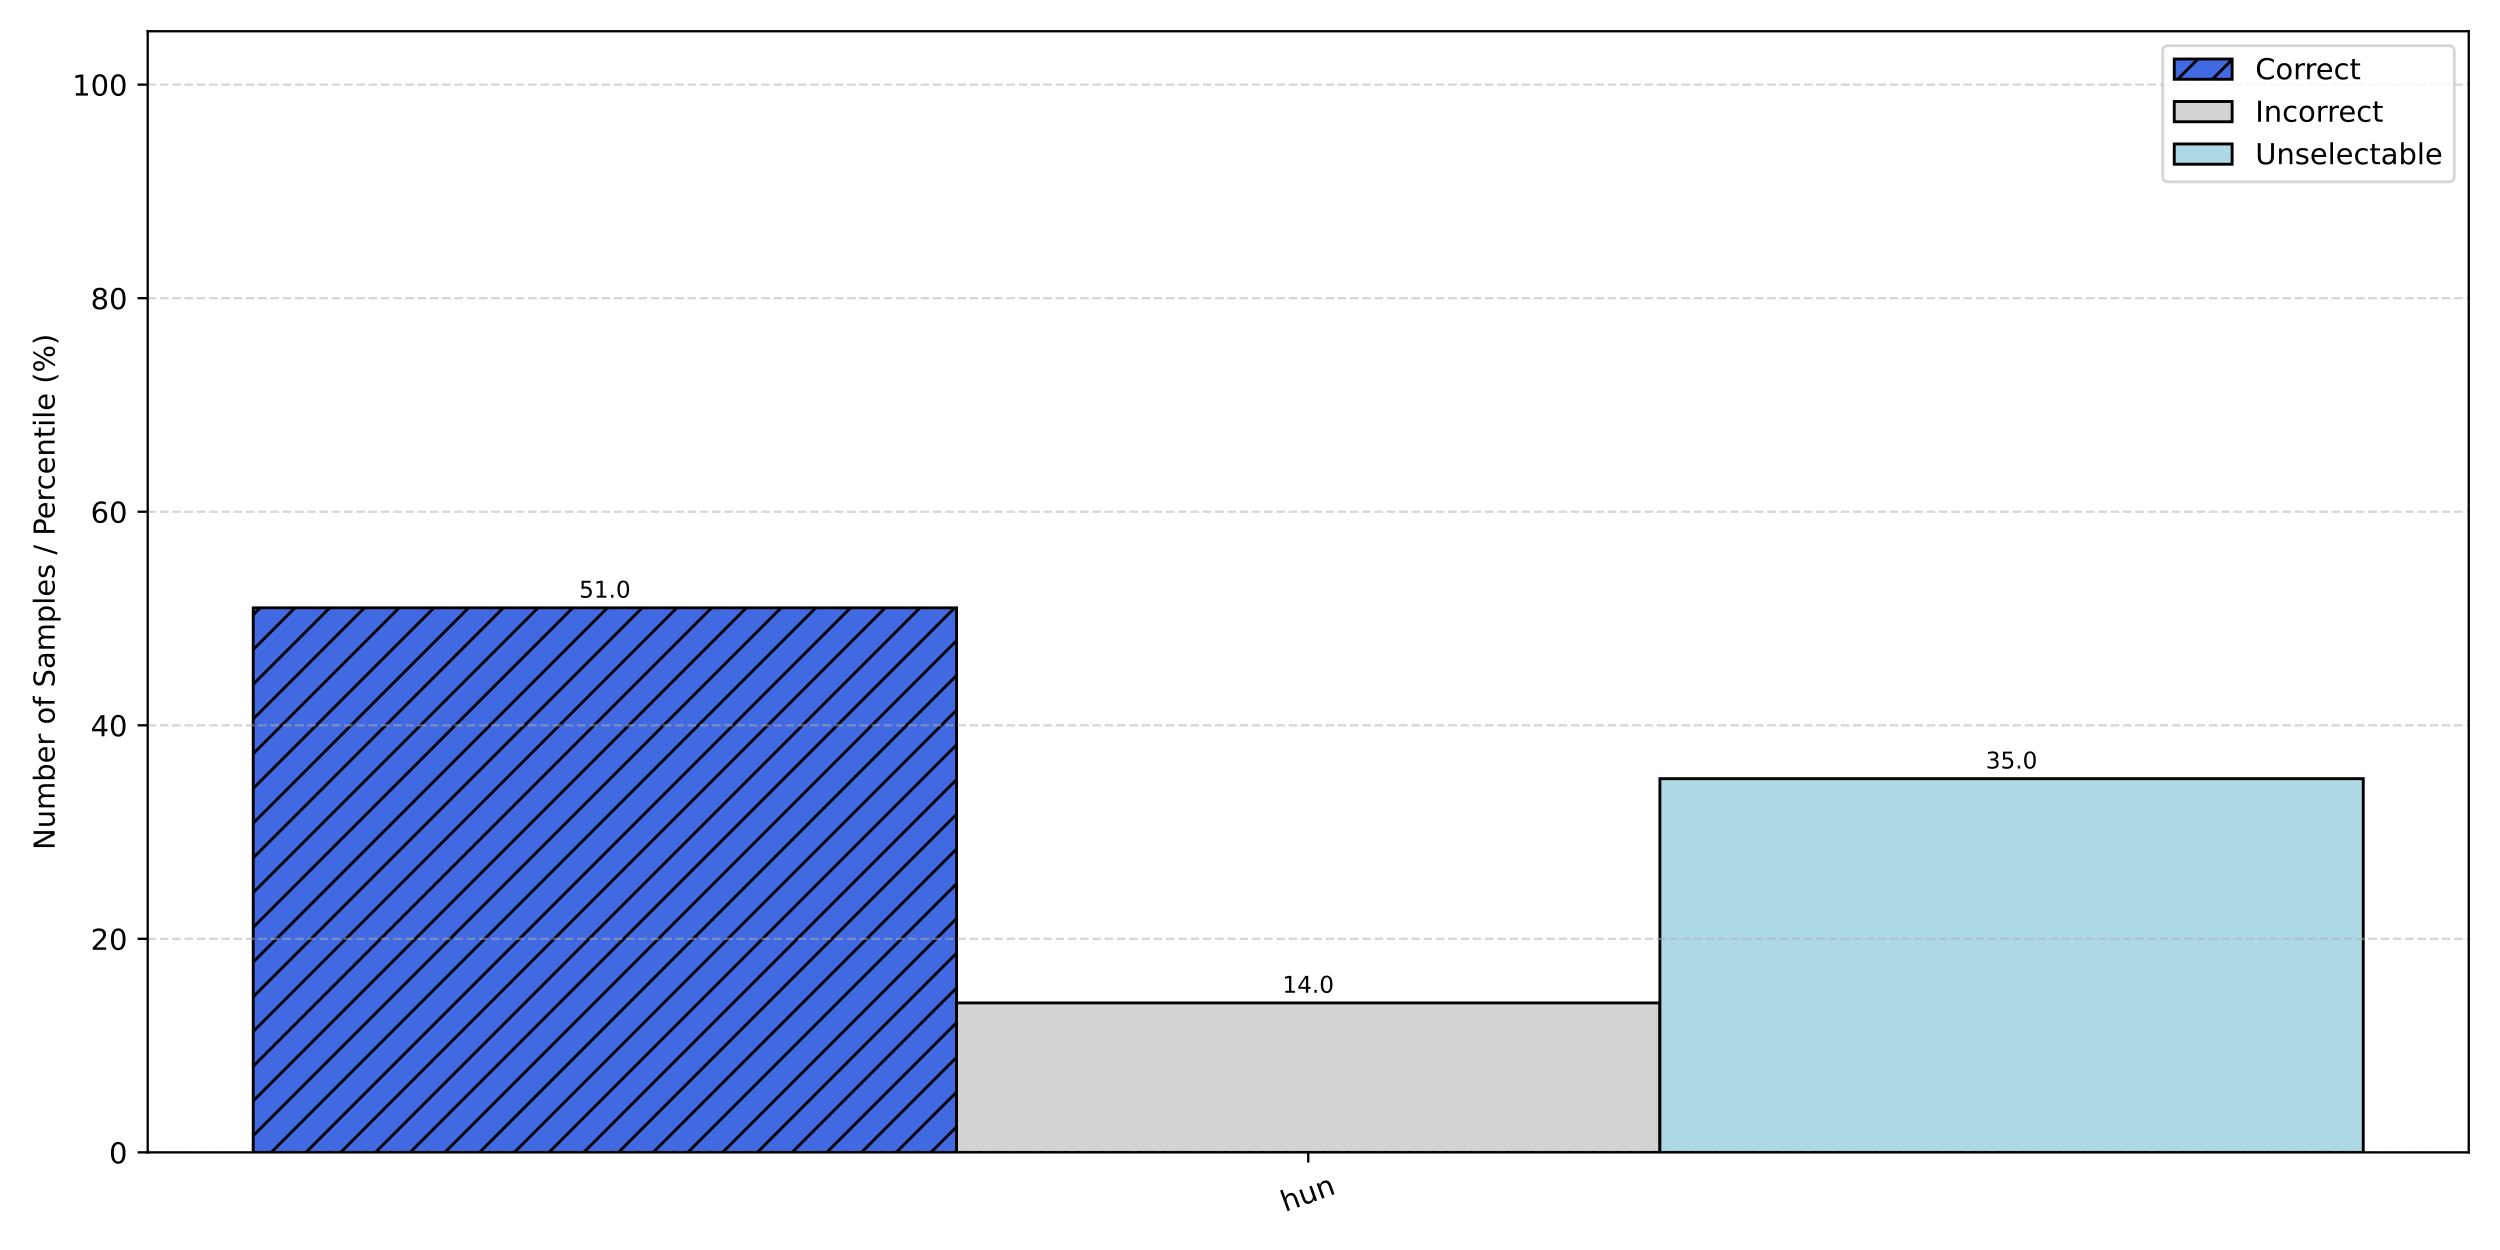
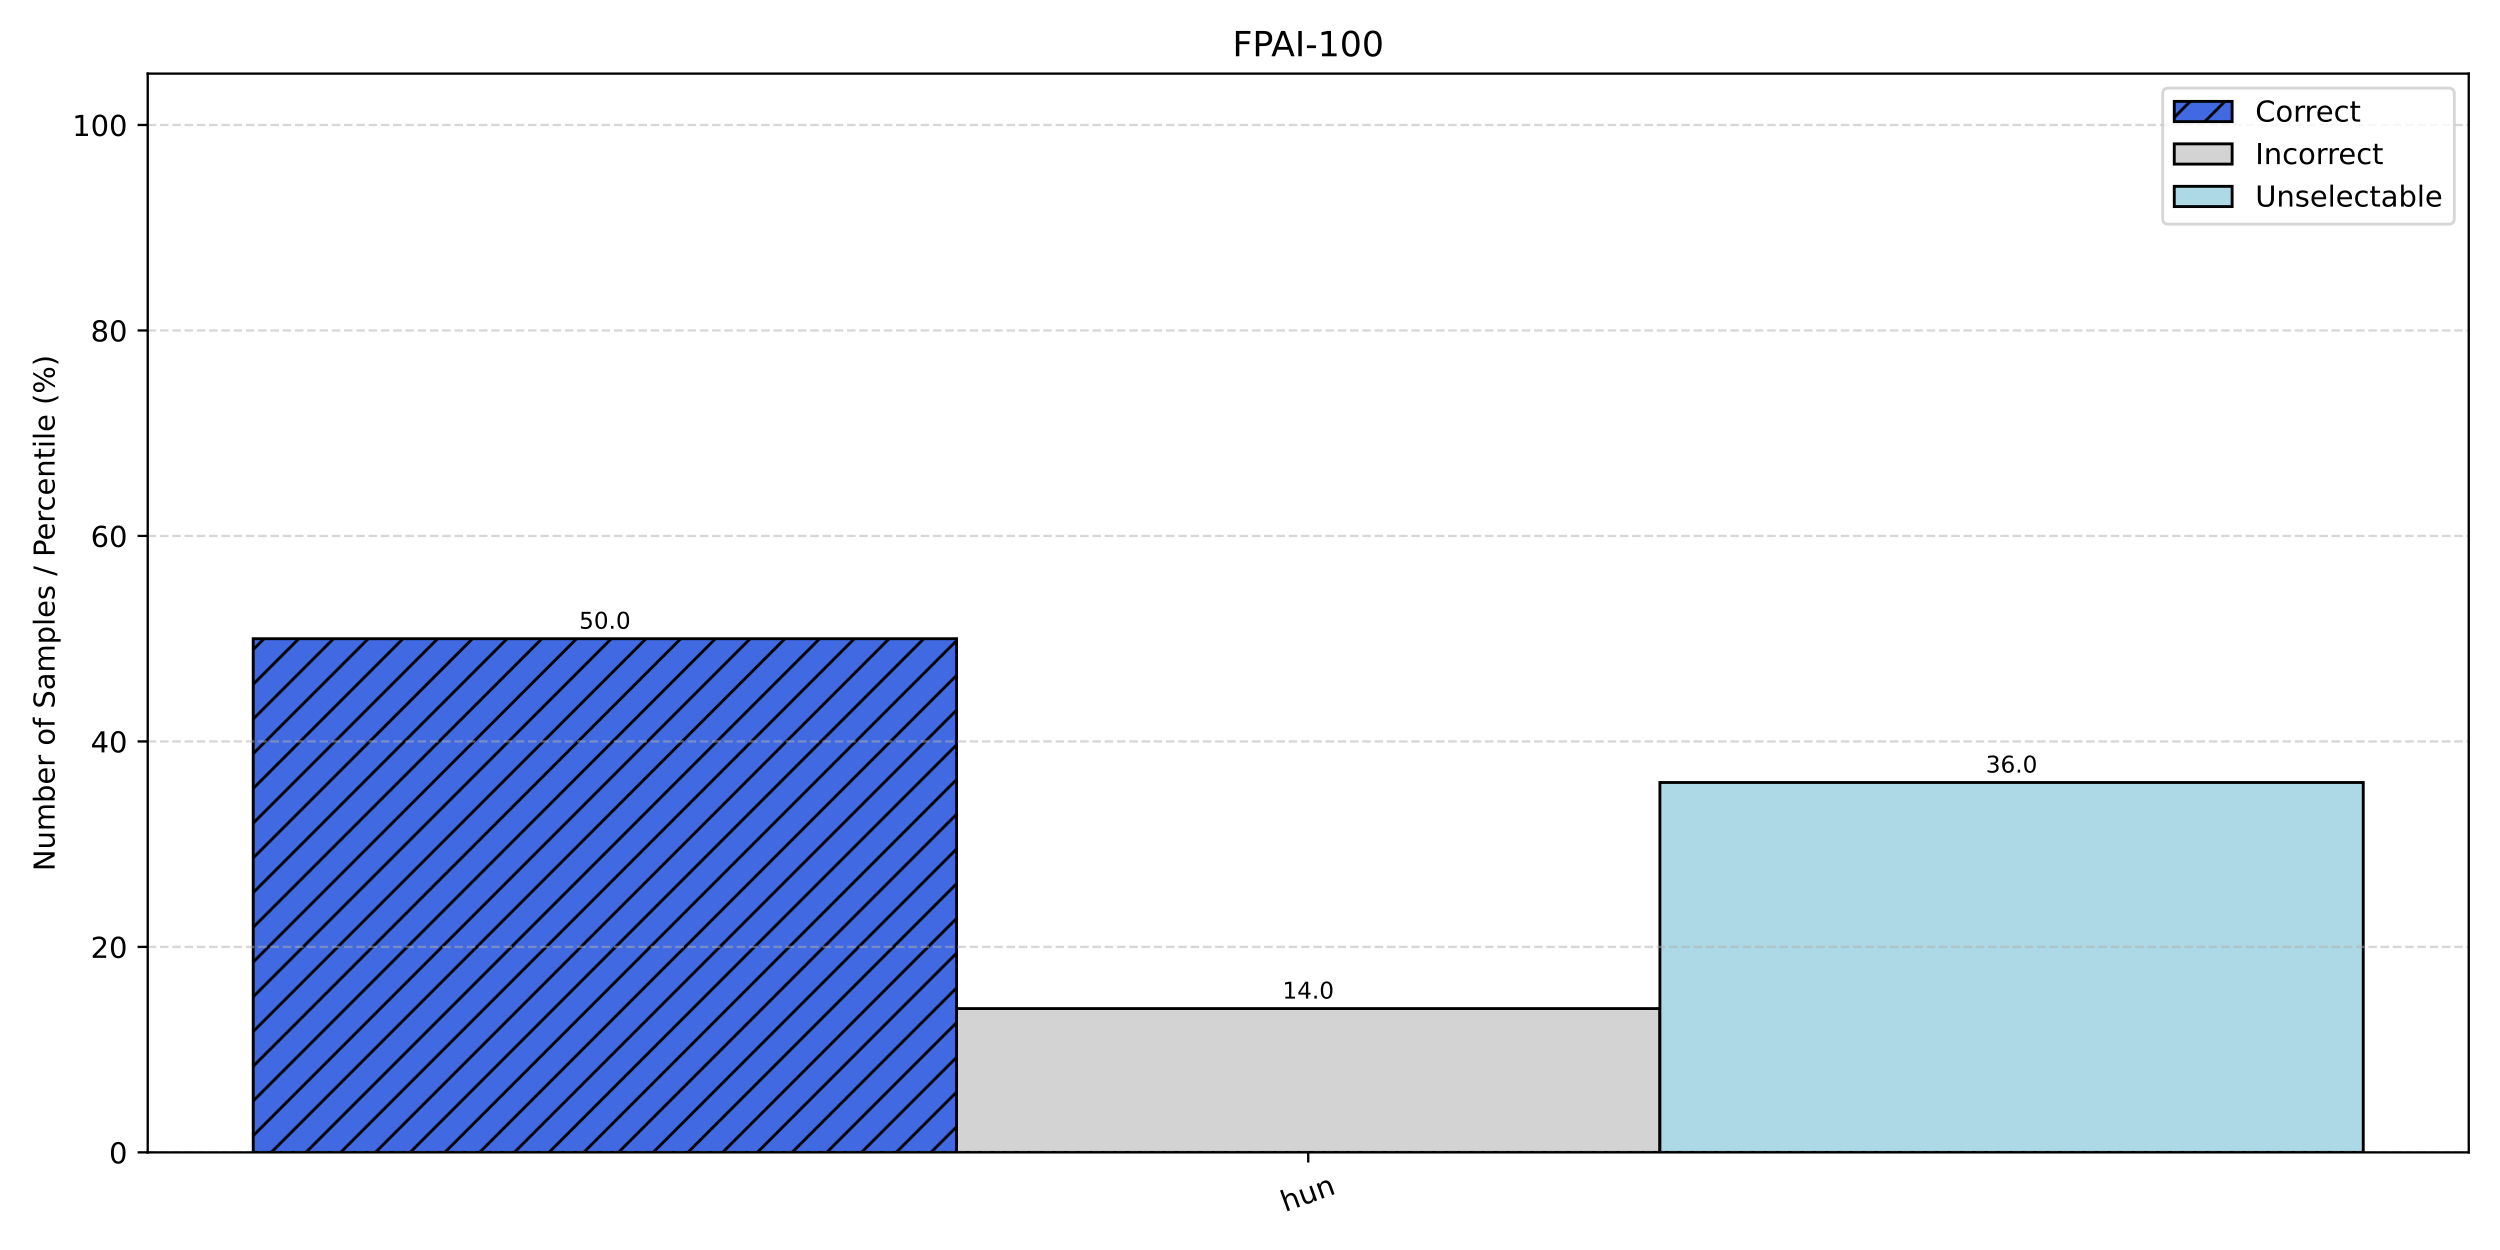
<svg xmlns="http://www.w3.org/2000/svg" xmlns:xlink="http://www.w3.org/1999/xlink" width="864pt" height="432pt" viewBox="0 0 864 432" version="1.1">
  <defs>
    <style type="text/css">*{stroke-linejoin: round; stroke-linecap: butt}</style>
  </defs>
  <g id="figure_1">
    <g id="patch_1">
      <path d="M 0 432  L 864 432  L 864 0  L 0 0  z " style="fill: #ffffff" />
    </g>
    <g id="axes_1">
      <g id="patch_2">
-         <path d="M 51.05 398.264  L 853.2 398.264  L 853.2 10.8  L 51.05 10.8  z " style="fill: #ffffff" />
+         <path d="M 51.05 398.264  L 853.2 398.264  L 853.2 25.44  L 51.05 25.44  z " style="fill: #ffffff" />
      </g>
      <g id="patch_3">
-         <path d="M 87.511 398.264  L 330.587 398.264  L 330.587 210.067  L 87.511 210.067  z " clip-path="url(#p3c2af4df18)" style="fill: url(#h876fe2bb35); stroke: #000000; stroke-linejoin: miter" />
+         <path d="M 87.511 398.264  L 330.587 398.264  L 330.587 220.729  L 87.511 220.729  z " clip-path="url(#p9175194aaf)" style="fill: url(#hd7961019f1); stroke: #000000; stroke-linejoin: miter" />
      </g>
      <g id="patch_4">
-         <path d="M 330.587 398.264  L 573.663 398.264  L 573.663 346.602  L 330.587 346.602  z " clip-path="url(#p3c2af4df18)" style="fill: #d3d3d3; stroke: #000000; stroke-linejoin: miter" />
+         <path d="M 330.587 398.264  L 573.663 398.264  L 573.663 348.554  L 330.587 348.554  z " clip-path="url(#p9175194aaf)" style="fill: #d3d3d3; stroke: #000000; stroke-linejoin: miter" />
      </g>
      <g id="patch_5">
-         <path d="M 573.663 398.264  L 816.739 398.264  L 816.739 269.109  L 573.663 269.109  z " clip-path="url(#p3c2af4df18)" style="fill: #add8e6; stroke: #000000; stroke-linejoin: miter" />
+         <path d="M 573.663 398.264  L 816.739 398.264  L 816.739 270.438  L 573.663 270.438  z " clip-path="url(#p9175194aaf)" style="fill: #add8e6; stroke: #000000; stroke-linejoin: miter" />
      </g>
      <g id="matplotlib.axis_1">
        <g id="xtick_1">
          <g id="line2d_1">
            <defs>
-               <path id="m4f3fcb285e" d="M 0 0  L 0 3.5  " style="stroke: #000000; stroke-width: 0.8" />
-             </defs>
-             <g>
-               <use xlink:href="#m4f3fcb285e" x="452.125" y="398.264" style="stroke: #000000; stroke-width: 0.8" />
+               <path id="mf956e6e02c" d="M 0 0  L 0 3.5  " style="stroke: #000000; stroke-width: 0.8" />
+             </defs>
+             <g>
+               <use xlink:href="#mf956e6e02c" x="452.125" y="398.264" style="stroke: #000000; stroke-width: 0.8" />
            </g>
          </g>
          <g id="text_1">
            <g transform="translate(444.1358 418.9066) rotate(-20) scale(0.1 -0.1)">
              <defs>
                <path id="DejaVuSans-68" d="M 3513 2113  L 3513 0  L 2938 0  L 2938 2094  Q 2938 2591 2744 2837  Q 2550 3084 2163 3084  Q 1697 3084 1428 2787  Q 1159 2491 1159 1978  L 1159 0  L 581 0  L 581 4863  L 1159 4863  L 1159 2956  Q 1366 3272 1645 3428  Q 1925 3584 2291 3584  Q 2894 3584 3203 3211  Q 3513 2838 3513 2113  z " transform="scale(0.015625)" />
                <path id="DejaVuSans-75" d="M 544 1381  L 544 3500  L 1119 3500  L 1119 1403  Q 1119 906 1312 657  Q 1506 409 1894 409  Q 2359 409 2629 706  Q 2900 1003 2900 1516  L 2900 3500  L 3475 3500  L 3475 0  L 2900 0  L 2900 538  Q 2691 219 2414 64  Q 2138 -91 1772 -91  Q 1169 -91 856 284  Q 544 659 544 1381  z M 1991 3584  L 1991 3584  z " transform="scale(0.015625)" />
                <path id="DejaVuSans-6e" d="M 3513 2113  L 3513 0  L 2938 0  L 2938 2094  Q 2938 2591 2744 2837  Q 2550 3084 2163 3084  Q 1697 3084 1428 2787  Q 1159 2491 1159 1978  L 1159 0  L 581 0  L 581 3500  L 1159 3500  L 1159 2956  Q 1366 3272 1645 3428  Q 1925 3584 2291 3584  Q 2894 3584 3203 3211  Q 3513 2838 3513 2113  z " transform="scale(0.015625)" />
              </defs>
              <use xlink:href="#DejaVuSans-68" />
              <use xlink:href="#DejaVuSans-75" transform="translate(63.37891 0)" />
              <use xlink:href="#DejaVuSans-6e" transform="translate(126.7578 0)" />
            </g>
          </g>
        </g>
      </g>
      <g id="matplotlib.axis_2">
        <g id="ytick_1">
          <g id="line2d_2">
-             <path d="M 51.05 398.264  L 853.2 398.264  " clip-path="url(#p3c2af4df18)" style="fill: none; stroke-dasharray: 2.96,1.28; stroke-dashoffset: 0; stroke: #b0b0b0; stroke-opacity: 0.5; stroke-width: 0.8" />
+             <path d="M 51.05 398.264  L 853.2 398.264  " clip-path="url(#p9175194aaf)" style="fill: none; stroke-dasharray: 2.96,1.28; stroke-dashoffset: 0; stroke: #b0b0b0; stroke-opacity: 0.5; stroke-width: 0.8" />
          </g>
          <g id="line2d_3">
            <defs>
-               <path id="mf6b810a165" d="M 0 0  L -3.5 0  " style="stroke: #000000; stroke-width: 0.8" />
-             </defs>
-             <g>
-               <use xlink:href="#mf6b810a165" x="51.05" y="398.264" style="stroke: #000000; stroke-width: 0.8" />
+               <path id="mb3b3ac20cd" d="M 0 0  L -3.5 0  " style="stroke: #000000; stroke-width: 0.8" />
+             </defs>
+             <g>
+               <use xlink:href="#mb3b3ac20cd" x="51.05" y="398.264" style="stroke: #000000; stroke-width: 0.8" />
            </g>
          </g>
          <g id="text_2">
            <g transform="translate(37.6875 402.0629) scale(0.1 -0.1)">
              <defs>
                <path id="DejaVuSans-30" d="M 2034 4250  Q 1547 4250 1301 3770  Q 1056 3291 1056 2328  Q 1056 1369 1301 889  Q 1547 409 2034 409  Q 2525 409 2770 889  Q 3016 1369 3016 2328  Q 3016 3291 2770 3770  Q 2525 4250 2034 4250  z M 2034 4750  Q 2819 4750 3233 4129  Q 3647 3509 3647 2328  Q 3647 1150 3233 529  Q 2819 -91 2034 -91  Q 1250 -91 836 529  Q 422 1150 422 2328  Q 422 3509 836 4129  Q 1250 4750 2034 4750  z " transform="scale(0.015625)" />
              </defs>
              <use xlink:href="#DejaVuSans-30" />
            </g>
          </g>
        </g>
        <g id="ytick_2">
          <g id="line2d_4">
-             <path d="M 51.05 324.461  L 853.2 324.461  " clip-path="url(#p3c2af4df18)" style="fill: none; stroke-dasharray: 2.96,1.28; stroke-dashoffset: 0; stroke: #b0b0b0; stroke-opacity: 0.5; stroke-width: 0.8" />
+             <path d="M 51.05 327.25  L 853.2 327.25  " clip-path="url(#p9175194aaf)" style="fill: none; stroke-dasharray: 2.96,1.28; stroke-dashoffset: 0; stroke: #b0b0b0; stroke-opacity: 0.5; stroke-width: 0.8" />
          </g>
          <g id="line2d_5">
            <g>
-               <use xlink:href="#mf6b810a165" x="51.05" y="324.461" style="stroke: #000000; stroke-width: 0.8" />
+               <use xlink:href="#mb3b3ac20cd" x="51.05" y="327.25" style="stroke: #000000; stroke-width: 0.8" />
            </g>
          </g>
          <g id="text_3">
-             <g transform="translate(31.325 328.2603) scale(0.1 -0.1)">
+             <g transform="translate(31.325 331.0489) scale(0.1 -0.1)">
              <defs>
                <path id="DejaVuSans-32" d="M 1228 531  L 3431 531  L 3431 0  L 469 0  L 469 531  Q 828 903 1448 1529  Q 2069 2156 2228 2338  Q 2531 2678 2651 2914  Q 2772 3150 2772 3378  Q 2772 3750 2511 3984  Q 2250 4219 1831 4219  Q 1534 4219 1204 4116  Q 875 4013 500 3803  L 500 4441  Q 881 4594 1212 4672  Q 1544 4750 1819 4750  Q 2544 4750 2975 4387  Q 3406 4025 3406 3419  Q 3406 3131 3298 2873  Q 3191 2616 2906 2266  Q 2828 2175 2409 1742  Q 1991 1309 1228 531  z " transform="scale(0.015625)" />
              </defs>
              <use xlink:href="#DejaVuSans-32" />
              <use xlink:href="#DejaVuSans-30" transform="translate(63.62305 0)" />
            </g>
          </g>
        </g>
        <g id="ytick_3">
          <g id="line2d_6">
-             <path d="M 51.05 250.658  L 853.2 250.658  " clip-path="url(#p3c2af4df18)" style="fill: none; stroke-dasharray: 2.96,1.28; stroke-dashoffset: 0; stroke: #b0b0b0; stroke-opacity: 0.5; stroke-width: 0.8" />
+             <path d="M 51.05 256.236  L 853.2 256.236  " clip-path="url(#p9175194aaf)" style="fill: none; stroke-dasharray: 2.96,1.28; stroke-dashoffset: 0; stroke: #b0b0b0; stroke-opacity: 0.5; stroke-width: 0.8" />
          </g>
          <g id="line2d_7">
            <g>
-               <use xlink:href="#mf6b810a165" x="51.05" y="250.658" style="stroke: #000000; stroke-width: 0.8" />
+               <use xlink:href="#mb3b3ac20cd" x="51.05" y="256.236" style="stroke: #000000; stroke-width: 0.8" />
            </g>
          </g>
          <g id="text_4">
-             <g transform="translate(31.325 254.4577) scale(0.1 -0.1)">
+             <g transform="translate(31.325 260.0349) scale(0.1 -0.1)">
              <defs>
                <path id="DejaVuSans-34" d="M 2419 4116  L 825 1625  L 2419 1625  L 2419 4116  z M 2253 4666  L 3047 4666  L 3047 1625  L 3713 1625  L 3713 1100  L 3047 1100  L 3047 0  L 2419 0  L 2419 1100  L 313 1100  L 313 1709  L 2253 4666  z " transform="scale(0.015625)" />
              </defs>
              <use xlink:href="#DejaVuSans-34" />
              <use xlink:href="#DejaVuSans-30" transform="translate(63.62305 0)" />
            </g>
          </g>
        </g>
        <g id="ytick_4">
          <g id="line2d_8">
-             <path d="M 51.05 176.856  L 853.2 176.856  " clip-path="url(#p3c2af4df18)" style="fill: none; stroke-dasharray: 2.96,1.28; stroke-dashoffset: 0; stroke: #b0b0b0; stroke-opacity: 0.5; stroke-width: 0.8" />
+             <path d="M 51.05 185.222  L 853.2 185.222  " clip-path="url(#p9175194aaf)" style="fill: none; stroke-dasharray: 2.96,1.28; stroke-dashoffset: 0; stroke: #b0b0b0; stroke-opacity: 0.5; stroke-width: 0.8" />
          </g>
          <g id="line2d_9">
            <g>
-               <use xlink:href="#mf6b810a165" x="51.05" y="176.856" style="stroke: #000000; stroke-width: 0.8" />
+               <use xlink:href="#mb3b3ac20cd" x="51.05" y="185.222" style="stroke: #000000; stroke-width: 0.8" />
            </g>
          </g>
          <g id="text_5">
-             <g transform="translate(31.325 180.6551) scale(0.1 -0.1)">
+             <g transform="translate(31.325 189.0208) scale(0.1 -0.1)">
              <defs>
                <path id="DejaVuSans-36" d="M 2113 2584  Q 1688 2584 1439 2293  Q 1191 2003 1191 1497  Q 1191 994 1439 701  Q 1688 409 2113 409  Q 2538 409 2786 701  Q 3034 994 3034 1497  Q 3034 2003 2786 2293  Q 2538 2584 2113 2584  z M 3366 4563  L 3366 3988  Q 3128 4100 2886 4159  Q 2644 4219 2406 4219  Q 1781 4219 1451 3797  Q 1122 3375 1075 2522  Q 1259 2794 1537 2939  Q 1816 3084 2150 3084  Q 2853 3084 3261 2657  Q 3669 2231 3669 1497  Q 3669 778 3244 343  Q 2819 -91 2113 -91  Q 1303 -91 875 529  Q 447 1150 447 2328  Q 447 3434 972 4092  Q 1497 4750 2381 4750  Q 2619 4750 2861 4703  Q 3103 4656 3366 4563  z " transform="scale(0.015625)" />
              </defs>
              <use xlink:href="#DejaVuSans-36" />
              <use xlink:href="#DejaVuSans-30" transform="translate(63.62305 0)" />
            </g>
          </g>
        </g>
        <g id="ytick_5">
          <g id="line2d_10">
-             <path d="M 51.05 103.053  L 853.2 103.053  " clip-path="url(#p3c2af4df18)" style="fill: none; stroke-dasharray: 2.96,1.28; stroke-dashoffset: 0; stroke: #b0b0b0; stroke-opacity: 0.5; stroke-width: 0.8" />
+             <path d="M 51.05 114.208  L 853.2 114.208  " clip-path="url(#p9175194aaf)" style="fill: none; stroke-dasharray: 2.96,1.28; stroke-dashoffset: 0; stroke: #b0b0b0; stroke-opacity: 0.5; stroke-width: 0.8" />
          </g>
          <g id="line2d_11">
            <g>
-               <use xlink:href="#mf6b810a165" x="51.05" y="103.053" style="stroke: #000000; stroke-width: 0.8" />
+               <use xlink:href="#mb3b3ac20cd" x="51.05" y="114.208" style="stroke: #000000; stroke-width: 0.8" />
            </g>
          </g>
          <g id="text_6">
-             <g transform="translate(31.325 106.8525) scale(0.1 -0.1)">
+             <g transform="translate(31.325 118.0068) scale(0.1 -0.1)">
              <defs>
                <path id="DejaVuSans-38" d="M 2034 2216  Q 1584 2216 1326 1975  Q 1069 1734 1069 1313  Q 1069 891 1326 650  Q 1584 409 2034 409  Q 2484 409 2743 651  Q 3003 894 3003 1313  Q 3003 1734 2745 1975  Q 2488 2216 2034 2216  z M 1403 2484  Q 997 2584 770 2862  Q 544 3141 544 3541  Q 544 4100 942 4425  Q 1341 4750 2034 4750  Q 2731 4750 3128 4425  Q 3525 4100 3525 3541  Q 3525 3141 3298 2862  Q 3072 2584 2669 2484  Q 3125 2378 3379 2068  Q 3634 1759 3634 1313  Q 3634 634 3220 271  Q 2806 -91 2034 -91  Q 1263 -91 848 271  Q 434 634 434 1313  Q 434 1759 690 2068  Q 947 2378 1403 2484  z M 1172 3481  Q 1172 3119 1398 2916  Q 1625 2713 2034 2713  Q 2441 2713 2670 2916  Q 2900 3119 2900 3481  Q 2900 3844 2670 4047  Q 2441 4250 2034 4250  Q 1625 4250 1398 4047  Q 1172 3844 1172 3481  z " transform="scale(0.015625)" />
              </defs>
              <use xlink:href="#DejaVuSans-38" />
              <use xlink:href="#DejaVuSans-30" transform="translate(63.62305 0)" />
            </g>
          </g>
        </g>
        <g id="ytick_6">
          <g id="line2d_12">
-             <path d="M 51.05 29.251  L 853.2 29.251  " clip-path="url(#p3c2af4df18)" style="fill: none; stroke-dasharray: 2.96,1.28; stroke-dashoffset: 0; stroke: #b0b0b0; stroke-opacity: 0.5; stroke-width: 0.8" />
+             <path d="M 51.05 43.194  L 853.2 43.194  " clip-path="url(#p9175194aaf)" style="fill: none; stroke-dasharray: 2.96,1.28; stroke-dashoffset: 0; stroke: #b0b0b0; stroke-opacity: 0.5; stroke-width: 0.8" />
          </g>
          <g id="line2d_13">
            <g>
-               <use xlink:href="#mf6b810a165" x="51.05" y="29.251" style="stroke: #000000; stroke-width: 0.8" />
+               <use xlink:href="#mb3b3ac20cd" x="51.05" y="43.194" style="stroke: #000000; stroke-width: 0.8" />
            </g>
          </g>
          <g id="text_7">
-             <g transform="translate(24.9625 33.04987) scale(0.1 -0.1)">
+             <g transform="translate(24.9625 46.99273) scale(0.1 -0.1)">
              <defs>
                <path id="DejaVuSans-31" d="M 794 531  L 1825 531  L 1825 4091  L 703 3866  L 703 4441  L 1819 4666  L 2450 4666  L 2450 531  L 3481 531  L 3481 0  L 794 0  L 794 531  z " transform="scale(0.015625)" />
              </defs>
              <use xlink:href="#DejaVuSans-31" />
              <use xlink:href="#DejaVuSans-30" transform="translate(63.62305 0)" />
              <use xlink:href="#DejaVuSans-30" transform="translate(127.2461 0)" />
            </g>
          </g>
        </g>
        <g id="text_8">
-           <g transform="translate(18.88281 293.735) rotate(-90) scale(0.1 -0.1)">
+           <g transform="translate(18.88281 301.055) rotate(-90) scale(0.1 -0.1)">
            <defs>
              <path id="DejaVuSans-4e" d="M 628 4666  L 1478 4666  L 3547 763  L 3547 4666  L 4159 4666  L 4159 0  L 3309 0  L 1241 3903  L 1241 0  L 628 0  L 628 4666  z " transform="scale(0.015625)" />
              <path id="DejaVuSans-6d" d="M 3328 2828  Q 3544 3216 3844 3400  Q 4144 3584 4550 3584  Q 5097 3584 5394 3201  Q 5691 2819 5691 2113  L 5691 0  L 5113 0  L 5113 2094  Q 5113 2597 4934 2840  Q 4756 3084 4391 3084  Q 3944 3084 3684 2787  Q 3425 2491 3425 1978  L 3425 0  L 2847 0  L 2847 2094  Q 2847 2600 2669 2842  Q 2491 3084 2119 3084  Q 1678 3084 1418 2786  Q 1159 2488 1159 1978  L 1159 0  L 581 0  L 581 3500  L 1159 3500  L 1159 2956  Q 1356 3278 1631 3431  Q 1906 3584 2284 3584  Q 2666 3584 2933 3390  Q 3200 3197 3328 2828  z " transform="scale(0.015625)" />
              <path id="DejaVuSans-62" d="M 3116 1747  Q 3116 2381 2855 2742  Q 2594 3103 2138 3103  Q 1681 3103 1420 2742  Q 1159 2381 1159 1747  Q 1159 1113 1420 752  Q 1681 391 2138 391  Q 2594 391 2855 752  Q 3116 1113 3116 1747  z M 1159 2969  Q 1341 3281 1617 3432  Q 1894 3584 2278 3584  Q 2916 3584 3314 3078  Q 3713 2572 3713 1747  Q 3713 922 3314 415  Q 2916 -91 2278 -91  Q 1894 -91 1617 61  Q 1341 213 1159 525  L 1159 0  L 581 0  L 581 4863  L 1159 4863  L 1159 2969  z " transform="scale(0.015625)" />
              <path id="DejaVuSans-65" d="M 3597 1894  L 3597 1613  L 953 1613  Q 991 1019 1311 708  Q 1631 397 2203 397  Q 2534 397 2845 478  Q 3156 559 3463 722  L 3463 178  Q 3153 47 2828 -22  Q 2503 -91 2169 -91  Q 1331 -91 842 396  Q 353 884 353 1716  Q 353 2575 817 3079  Q 1281 3584 2069 3584  Q 2775 3584 3186 3129  Q 3597 2675 3597 1894  z M 3022 2063  Q 3016 2534 2758 2815  Q 2500 3097 2075 3097  Q 1594 3097 1305 2825  Q 1016 2553 972 2059  L 3022 2063  z " transform="scale(0.015625)" />
              <path id="DejaVuSans-72" d="M 2631 2963  Q 2534 3019 2420 3045  Q 2306 3072 2169 3072  Q 1681 3072 1420 2755  Q 1159 2438 1159 1844  L 1159 0  L 581 0  L 581 3500  L 1159 3500  L 1159 2956  Q 1341 3275 1631 3429  Q 1922 3584 2338 3584  Q 2397 3584 2469 3576  Q 2541 3569 2628 3553  L 2631 2963  z " transform="scale(0.015625)" />
              <path id="DejaVuSans-20" transform="scale(0.015625)" />
              <path id="DejaVuSans-6f" d="M 1959 3097  Q 1497 3097 1228 2736  Q 959 2375 959 1747  Q 959 1119 1226 758  Q 1494 397 1959 397  Q 2419 397 2687 759  Q 2956 1122 2956 1747  Q 2956 2369 2687 2733  Q 2419 3097 1959 3097  z M 1959 3584  Q 2709 3584 3137 3096  Q 3566 2609 3566 1747  Q 3566 888 3137 398  Q 2709 -91 1959 -91  Q 1206 -91 779 398  Q 353 888 353 1747  Q 353 2609 779 3096  Q 1206 3584 1959 3584  z " transform="scale(0.015625)" />
              <path id="DejaVuSans-66" d="M 2375 4863  L 2375 4384  L 1825 4384  Q 1516 4384 1395 4259  Q 1275 4134 1275 3809  L 1275 3500  L 2222 3500  L 2222 3053  L 1275 3053  L 1275 0  L 697 0  L 697 3053  L 147 3053  L 147 3500  L 697 3500  L 697 3744  Q 697 4328 969 4595  Q 1241 4863 1831 4863  L 2375 4863  z " transform="scale(0.015625)" />
              <path id="DejaVuSans-53" d="M 3425 4513  L 3425 3897  Q 3066 4069 2747 4153  Q 2428 4238 2131 4238  Q 1616 4238 1336 4038  Q 1056 3838 1056 3469  Q 1056 3159 1242 3001  Q 1428 2844 1947 2747  L 2328 2669  Q 3034 2534 3370 2195  Q 3706 1856 3706 1288  Q 3706 609 3251 259  Q 2797 -91 1919 -91  Q 1588 -91 1214 -16  Q 841 59 441 206  L 441 856  Q 825 641 1194 531  Q 1563 422 1919 422  Q 2459 422 2753 634  Q 3047 847 3047 1241  Q 3047 1584 2836 1778  Q 2625 1972 2144 2069  L 1759 2144  Q 1053 2284 737 2584  Q 422 2884 422 3419  Q 422 4038 858 4394  Q 1294 4750 2059 4750  Q 2388 4750 2728 4690  Q 3069 4631 3425 4513  z " transform="scale(0.015625)" />
              <path id="DejaVuSans-61" d="M 2194 1759  Q 1497 1759 1228 1600  Q 959 1441 959 1056  Q 959 750 1161 570  Q 1363 391 1709 391  Q 2188 391 2477 730  Q 2766 1069 2766 1631  L 2766 1759  L 2194 1759  z M 3341 1997  L 3341 0  L 2766 0  L 2766 531  Q 2569 213 2275 61  Q 1981 -91 1556 -91  Q 1019 -91 701 211  Q 384 513 384 1019  Q 384 1609 779 1909  Q 1175 2209 1959 2209  L 2766 2209  L 2766 2266  Q 2766 2663 2505 2880  Q 2244 3097 1772 3097  Q 1472 3097 1187 3025  Q 903 2953 641 2809  L 641 3341  Q 956 3463 1253 3523  Q 1550 3584 1831 3584  Q 2591 3584 2966 3190  Q 3341 2797 3341 1997  z " transform="scale(0.015625)" />
              <path id="DejaVuSans-70" d="M 1159 525  L 1159 -1331  L 581 -1331  L 581 3500  L 1159 3500  L 1159 2969  Q 1341 3281 1617 3432  Q 1894 3584 2278 3584  Q 2916 3584 3314 3078  Q 3713 2572 3713 1747  Q 3713 922 3314 415  Q 2916 -91 2278 -91  Q 1894 -91 1617 61  Q 1341 213 1159 525  z M 3116 1747  Q 3116 2381 2855 2742  Q 2594 3103 2138 3103  Q 1681 3103 1420 2742  Q 1159 2381 1159 1747  Q 1159 1113 1420 752  Q 1681 391 2138 391  Q 2594 391 2855 752  Q 3116 1113 3116 1747  z " transform="scale(0.015625)" />
              <path id="DejaVuSans-6c" d="M 603 4863  L 1178 4863  L 1178 0  L 603 0  L 603 4863  z " transform="scale(0.015625)" />
              <path id="DejaVuSans-73" d="M 2834 3397  L 2834 2853  Q 2591 2978 2328 3040  Q 2066 3103 1784 3103  Q 1356 3103 1142 2972  Q 928 2841 928 2578  Q 928 2378 1081 2264  Q 1234 2150 1697 2047  L 1894 2003  Q 2506 1872 2764 1633  Q 3022 1394 3022 966  Q 3022 478 2636 193  Q 2250 -91 1575 -91  Q 1294 -91 989 -36  Q 684 19 347 128  L 347 722  Q 666 556 975 473  Q 1284 391 1588 391  Q 1994 391 2212 530  Q 2431 669 2431 922  Q 2431 1156 2273 1281  Q 2116 1406 1581 1522  L 1381 1569  Q 847 1681 609 1914  Q 372 2147 372 2553  Q 372 3047 722 3315  Q 1072 3584 1716 3584  Q 2034 3584 2315 3537  Q 2597 3491 2834 3397  z " transform="scale(0.015625)" />
              <path id="DejaVuSans-2f" d="M 1625 4666  L 2156 4666  L 531 -594  L 0 -594  L 1625 4666  z " transform="scale(0.015625)" />
              <path id="DejaVuSans-50" d="M 1259 4147  L 1259 2394  L 2053 2394  Q 2494 2394 2734 2622  Q 2975 2850 2975 3272  Q 2975 3691 2734 3919  Q 2494 4147 2053 4147  L 1259 4147  z M 628 4666  L 2053 4666  Q 2838 4666 3239 4311  Q 3641 3956 3641 3272  Q 3641 2581 3239 2228  Q 2838 1875 2053 1875  L 1259 1875  L 1259 0  L 628 0  L 628 4666  z " transform="scale(0.015625)" />
              <path id="DejaVuSans-63" d="M 3122 3366  L 3122 2828  Q 2878 2963 2633 3030  Q 2388 3097 2138 3097  Q 1578 3097 1268 2742  Q 959 2388 959 1747  Q 959 1106 1268 751  Q 1578 397 2138 397  Q 2388 397 2633 464  Q 2878 531 3122 666  L 3122 134  Q 2881 22 2623 -34  Q 2366 -91 2075 -91  Q 1284 -91 818 406  Q 353 903 353 1747  Q 353 2603 823 3093  Q 1294 3584 2113 3584  Q 2378 3584 2631 3529  Q 2884 3475 3122 3366  z " transform="scale(0.015625)" />
              <path id="DejaVuSans-74" d="M 1172 4494  L 1172 3500  L 2356 3500  L 2356 3053  L 1172 3053  L 1172 1153  Q 1172 725 1289 603  Q 1406 481 1766 481  L 2356 481  L 2356 0  L 1766 0  Q 1100 0 847 248  Q 594 497 594 1153  L 594 3053  L 172 3053  L 172 3500  L 594 3500  L 594 4494  L 1172 4494  z " transform="scale(0.015625)" />
              <path id="DejaVuSans-69" d="M 603 3500  L 1178 3500  L 1178 0  L 603 0  L 603 3500  z M 603 4863  L 1178 4863  L 1178 4134  L 603 4134  L 603 4863  z " transform="scale(0.015625)" />
              <path id="DejaVuSans-28" d="M 1984 4856  Q 1566 4138 1362 3434  Q 1159 2731 1159 2009  Q 1159 1288 1364 580  Q 1569 -128 1984 -844  L 1484 -844  Q 1016 -109 783 600  Q 550 1309 550 2009  Q 550 2706 781 3412  Q 1013 4119 1484 4856  L 1984 4856  z " transform="scale(0.015625)" />
              <path id="DejaVuSans-25" d="M 4653 2053  Q 4381 2053 4226 1822  Q 4072 1591 4072 1178  Q 4072 772 4226 539  Q 4381 306 4653 306  Q 4919 306 5073 539  Q 5228 772 5228 1178  Q 5228 1588 5073 1820  Q 4919 2053 4653 2053  z M 4653 2450  Q 5147 2450 5437 2106  Q 5728 1763 5728 1178  Q 5728 594 5436 251  Q 5144 -91 4653 -91  Q 4153 -91 3862 251  Q 3572 594 3572 1178  Q 3572 1766 3864 2108  Q 4156 2450 4653 2450  z M 1428 4353  Q 1159 4353 1004 4120  Q 850 3888 850 3481  Q 850 3069 1003 2837  Q 1156 2606 1428 2606  Q 1700 2606 1854 2837  Q 2009 3069 2009 3481  Q 2009 3884 1853 4118  Q 1697 4353 1428 4353  z M 4250 4750  L 4750 4750  L 1831 -91  L 1331 -91  L 4250 4750  z M 1428 4750  Q 1922 4750 2215 4408  Q 2509 4066 2509 3481  Q 2509 2891 2217 2550  Q 1925 2209 1428 2209  Q 931 2209 642 2551  Q 353 2894 353 3481  Q 353 4063 643 4406  Q 934 4750 1428 4750  z " transform="scale(0.015625)" />
              <path id="DejaVuSans-29" d="M 513 4856  L 1013 4856  Q 1481 4119 1714 3412  Q 1947 2706 1947 2009  Q 1947 1309 1714 600  Q 1481 -109 1013 -844  L 513 -844  Q 928 -128 1133 580  Q 1338 1288 1338 2009  Q 1338 2731 1133 3434  Q 928 4138 513 4856  z " transform="scale(0.015625)" />
            </defs>
            <use xlink:href="#DejaVuSans-4e" />
            <use xlink:href="#DejaVuSans-75" transform="translate(74.80469 0)" />
            <use xlink:href="#DejaVuSans-6d" transform="translate(138.1836 0)" />
            <use xlink:href="#DejaVuSans-62" transform="translate(235.5957 0)" />
            <use xlink:href="#DejaVuSans-65" transform="translate(299.0723 0)" />
            <use xlink:href="#DejaVuSans-72" transform="translate(360.5957 0)" />
            <use xlink:href="#DejaVuSans-20" transform="translate(401.709 0)" />
            <use xlink:href="#DejaVuSans-6f" transform="translate(433.4961 0)" />
            <use xlink:href="#DejaVuSans-66" transform="translate(494.6777 0)" />
            <use xlink:href="#DejaVuSans-20" transform="translate(529.8828 0)" />
            <use xlink:href="#DejaVuSans-53" transform="translate(561.6699 0)" />
            <use xlink:href="#DejaVuSans-61" transform="translate(625.1465 0)" />
            <use xlink:href="#DejaVuSans-6d" transform="translate(686.4258 0)" />
            <use xlink:href="#DejaVuSans-70" transform="translate(783.8379 0)" />
            <use xlink:href="#DejaVuSans-6c" transform="translate(847.3145 0)" />
            <use xlink:href="#DejaVuSans-65" transform="translate(875.0977 0)" />
            <use xlink:href="#DejaVuSans-73" transform="translate(936.6211 0)" />
            <use xlink:href="#DejaVuSans-20" transform="translate(988.7207 0)" />
            <use xlink:href="#DejaVuSans-2f" transform="translate(1020.508 0)" />
            <use xlink:href="#DejaVuSans-20" transform="translate(1054.199 0)" />
            <use xlink:href="#DejaVuSans-50" transform="translate(1085.986 0)" />
            <use xlink:href="#DejaVuSans-65" transform="translate(1142.664 0)" />
            <use xlink:href="#DejaVuSans-72" transform="translate(1204.188 0)" />
            <use xlink:href="#DejaVuSans-63" transform="translate(1243.051 0)" />
            <use xlink:href="#DejaVuSans-65" transform="translate(1298.031 0)" />
            <use xlink:href="#DejaVuSans-6e" transform="translate(1359.555 0)" />
            <use xlink:href="#DejaVuSans-74" transform="translate(1422.934 0)" />
            <use xlink:href="#DejaVuSans-69" transform="translate(1462.143 0)" />
            <use xlink:href="#DejaVuSans-6c" transform="translate(1489.926 0)" />
            <use xlink:href="#DejaVuSans-65" transform="translate(1517.709 0)" />
            <use xlink:href="#DejaVuSans-20" transform="translate(1579.232 0)" />
            <use xlink:href="#DejaVuSans-28" transform="translate(1611.02 0)" />
            <use xlink:href="#DejaVuSans-25" transform="translate(1650.033 0)" />
            <use xlink:href="#DejaVuSans-29" transform="translate(1745.053 0)" />
          </g>
        </g>
      </g>
      <g id="patch_6">
-         <path d="M 51.05 398.264  L 51.05 10.8  " style="fill: none; stroke: #000000; stroke-width: 0.8; stroke-linejoin: miter; stroke-linecap: square" />
+         <path d="M 51.05 398.264  L 51.05 25.44  " style="fill: none; stroke: #000000; stroke-width: 0.8; stroke-linejoin: miter; stroke-linecap: square" />
      </g>
      <g id="patch_7">
-         <path d="M 853.2 398.264  L 853.2 10.8  " style="fill: none; stroke: #000000; stroke-width: 0.8; stroke-linejoin: miter; stroke-linecap: square" />
+         <path d="M 853.2 398.264  L 853.2 25.44  " style="fill: none; stroke: #000000; stroke-width: 0.8; stroke-linejoin: miter; stroke-linecap: square" />
      </g>
      <g id="patch_8">
        <path d="M 51.05 398.264  L 853.2 398.264  " style="fill: none; stroke: #000000; stroke-width: 0.8; stroke-linejoin: miter; stroke-linecap: square" />
      </g>
      <g id="patch_9">
-         <path d="M 51.05 10.8  L 853.2 10.8  " style="fill: none; stroke: #000000; stroke-width: 0.8; stroke-linejoin: miter; stroke-linecap: square" />
+         <path d="M 51.05 25.44  L 853.2 25.44  " style="fill: none; stroke: #000000; stroke-width: 0.8; stroke-linejoin: miter; stroke-linecap: square" />
      </g>
      <g id="text_9">
-         <g transform="translate(200.143 206.5582) scale(0.08 -0.08)">
+         <g transform="translate(200.143 217.2895) scale(0.08 -0.08)">
          <defs>
            <path id="DejaVuSans-35" d="M 691 4666  L 3169 4666  L 3169 4134  L 1269 4134  L 1269 2991  Q 1406 3038 1543 3061  Q 1681 3084 1819 3084  Q 2600 3084 3056 2656  Q 3513 2228 3513 1497  Q 3513 744 3044 326  Q 2575 -91 1722 -91  Q 1428 -91 1123 -41  Q 819 9 494 109  L 494 744  Q 775 591 1075 516  Q 1375 441 1709 441  Q 2250 441 2565 725  Q 2881 1009 2881 1497  Q 2881 1984 2565 2268  Q 2250 2553 1709 2553  Q 1456 2553 1204 2497  Q 953 2441 691 2322  L 691 4666  z " transform="scale(0.015625)" />
            <path id="DejaVuSans-2e" d="M 684 794  L 1344 794  L 1344 0  L 684 0  L 684 794  z " transform="scale(0.015625)" />
          </defs>
          <use xlink:href="#DejaVuSans-35" />
-           <use xlink:href="#DejaVuSans-31" transform="translate(63.62305 0)" />
+           <use xlink:href="#DejaVuSans-30" transform="translate(63.62305 0)" />
          <use xlink:href="#DejaVuSans-2e" transform="translate(127.2461 0)" />
          <use xlink:href="#DejaVuSans-30" transform="translate(159.0332 0)" />
        </g>
      </g>
      <g id="text_10">
-         <g transform="translate(443.2188 343.0931) scale(0.08 -0.08)">
+         <g transform="translate(443.2188 345.1148) scale(0.08 -0.08)">
          <use xlink:href="#DejaVuSans-31" />
          <use xlink:href="#DejaVuSans-34" transform="translate(63.62305 0)" />
          <use xlink:href="#DejaVuSans-2e" transform="translate(127.2461 0)" />
          <use xlink:href="#DejaVuSans-30" transform="translate(159.0332 0)" />
        </g>
      </g>
      <g id="text_11">
-         <g transform="translate(686.2945 265.6003) scale(0.08 -0.08)">
+         <g transform="translate(686.2945 266.9993) scale(0.08 -0.08)">
          <defs>
            <path id="DejaVuSans-33" d="M 2597 2516  Q 3050 2419 3304 2112  Q 3559 1806 3559 1356  Q 3559 666 3084 287  Q 2609 -91 1734 -91  Q 1441 -91 1130 -33  Q 819 25 488 141  L 488 750  Q 750 597 1062 519  Q 1375 441 1716 441  Q 2309 441 2620 675  Q 2931 909 2931 1356  Q 2931 1769 2642 2001  Q 2353 2234 1838 2234  L 1294 2234  L 1294 2753  L 1863 2753  Q 2328 2753 2575 2939  Q 2822 3125 2822 3475  Q 2822 3834 2567 4026  Q 2313 4219 1838 4219  Q 1578 4219 1281 4162  Q 984 4106 628 3988  L 628 4550  Q 988 4650 1302 4700  Q 1616 4750 1894 4750  Q 2613 4750 3031 4423  Q 3450 4097 3450 3541  Q 3450 3153 3228 2886  Q 3006 2619 2597 2516  z " transform="scale(0.015625)" />
          </defs>
          <use xlink:href="#DejaVuSans-33" />
-           <use xlink:href="#DejaVuSans-35" transform="translate(63.62305 0)" />
+           <use xlink:href="#DejaVuSans-36" transform="translate(63.62305 0)" />
          <use xlink:href="#DejaVuSans-2e" transform="translate(127.2461 0)" />
          <use xlink:href="#DejaVuSans-30" transform="translate(159.0332 0)" />
        </g>
      </g>
+       <g id="text_12">
+         <g transform="translate(425.9472 19.44) scale(0.12 -0.12)">
+           <defs>
+             <path id="DejaVuSans-46" d="M 628 4666  L 3309 4666  L 3309 4134  L 1259 4134  L 1259 2759  L 3109 2759  L 3109 2228  L 1259 2228  L 1259 0  L 628 0  L 628 4666  z " transform="scale(0.015625)" />
+             <path id="DejaVuSans-41" d="M 2188 4044  L 1331 1722  L 3047 1722  L 2188 4044  z M 1831 4666  L 2547 4666  L 4325 0  L 3669 0  L 3244 1197  L 1141 1197  L 716 0  L 50 0  L 1831 4666  z " transform="scale(0.015625)" />
+             <path id="DejaVuSans-49" d="M 628 4666  L 1259 4666  L 1259 0  L 628 0  L 628 4666  z " transform="scale(0.015625)" />
+             <path id="DejaVuSans-2d" d="M 313 2009  L 1997 2009  L 1997 1497  L 313 1497  L 313 2009  z " transform="scale(0.015625)" />
+           </defs>
+           <use xlink:href="#DejaVuSans-46" />
+           <use xlink:href="#DejaVuSans-50" transform="translate(57.51953 0)" />
+           <use xlink:href="#DejaVuSans-41" transform="translate(111.4473 0)" />
+           <use xlink:href="#DejaVuSans-49" transform="translate(179.8555 0)" />
+           <use xlink:href="#DejaVuSans-2d" transform="translate(209.3477 0)" />
+           <use xlink:href="#DejaVuSans-31" transform="translate(245.4316 0)" />
+           <use xlink:href="#DejaVuSans-30" transform="translate(309.0547 0)" />
+           <use xlink:href="#DejaVuSans-30" transform="translate(372.6777 0)" />
+         </g>
+       </g>
      <g id="legend_1">
        <g id="patch_10">
-           <path d="M 749.423 62.834  L 846.2 62.834  Q 848.2 62.834 848.2 60.834  L 848.2 17.8  Q 848.2 15.8 846.2 15.8  L 749.423 15.8  Q 747.423 15.8 747.423 17.8  L 747.423 60.834  Q 747.423 62.834 749.423 62.834  z " style="fill: #ffffff; opacity: 0.8; stroke: #cccccc; stroke-linejoin: miter" />
+           <path d="M 749.423 77.474  L 846.2 77.474  Q 848.2 77.474 848.2 75.474  L 848.2 32.44  Q 848.2 30.44 846.2 30.44  L 749.423 30.44  Q 747.423 30.44 747.423 32.44  L 747.423 75.474  Q 747.423 77.474 749.423 77.474  z " style="fill: #ffffff; opacity: 0.8; stroke: #cccccc; stroke-linejoin: miter" />
        </g>
        <g id="patch_11">
-           <path d="M 751.423 27.398  L 771.423 27.398  L 771.423 20.398  L 751.423 20.398  z " style="fill: url(#h876fe2bb35); stroke: #000000; stroke-linejoin: miter" />
-         </g>
-         <g id="text_12">
-           <g transform="translate(779.4234 27.39844) scale(0.1 -0.1)">
+           <path d="M 751.423 42.038  L 771.423 42.038  L 771.423 35.038  L 751.423 35.038  z " style="fill: url(#hd7961019f1); stroke: #000000; stroke-linejoin: miter" />
+         </g>
+         <g id="text_13">
+           <g transform="translate(779.4234 42.03844) scale(0.1 -0.1)">
            <defs>
              <path id="DejaVuSans-43" d="M 4122 4306  L 4122 3641  Q 3803 3938 3442 4084  Q 3081 4231 2675 4231  Q 1875 4231 1450 3742  Q 1025 3253 1025 2328  Q 1025 1406 1450 917  Q 1875 428 2675 428  Q 3081 428 3442 575  Q 3803 722 4122 1019  L 4122 359  Q 3791 134 3420 21  Q 3050 -91 2638 -91  Q 1578 -91 968 557  Q 359 1206 359 2328  Q 359 3453 968 4101  Q 1578 4750 2638 4750  Q 3056 4750 3426 4639  Q 3797 4528 4122 4306  z " transform="scale(0.015625)" />
            </defs>
            <use xlink:href="#DejaVuSans-43" />
            <use xlink:href="#DejaVuSans-6f" transform="translate(69.82422 0)" />
            <use xlink:href="#DejaVuSans-72" transform="translate(131.0059 0)" />
            <use xlink:href="#DejaVuSans-72" transform="translate(170.3691 0)" />
            <use xlink:href="#DejaVuSans-65" transform="translate(209.2324 0)" />
            <use xlink:href="#DejaVuSans-63" transform="translate(270.7559 0)" />
            <use xlink:href="#DejaVuSans-74" transform="translate(325.7363 0)" />
          </g>
        </g>
        <g id="patch_12">
-           <path d="M 751.423 42.077  L 771.423 42.077  L 771.423 35.077  L 751.423 35.077  z " style="fill: #d3d3d3; stroke: #000000; stroke-linejoin: miter" />
-         </g>
-         <g id="text_13">
-           <g transform="translate(779.4234 42.07656) scale(0.1 -0.1)">
-             <defs>
-               <path id="DejaVuSans-49" d="M 628 4666  L 1259 4666  L 1259 0  L 628 0  L 628 4666  z " transform="scale(0.015625)" />
-             </defs>
+           <path d="M 751.423 56.717  L 771.423 56.717  L 771.423 49.717  L 751.423 49.717  z " style="fill: #d3d3d3; stroke: #000000; stroke-linejoin: miter" />
+         </g>
+         <g id="text_14">
+           <g transform="translate(779.4234 56.71656) scale(0.1 -0.1)">
            <use xlink:href="#DejaVuSans-49" />
            <use xlink:href="#DejaVuSans-6e" transform="translate(29.49219 0)" />
            <use xlink:href="#DejaVuSans-63" transform="translate(92.87109 0)" />
            <use xlink:href="#DejaVuSans-6f" transform="translate(147.8516 0)" />
            <use xlink:href="#DejaVuSans-72" transform="translate(209.0332 0)" />
            <use xlink:href="#DejaVuSans-72" transform="translate(248.3965 0)" />
            <use xlink:href="#DejaVuSans-65" transform="translate(287.2598 0)" />
            <use xlink:href="#DejaVuSans-63" transform="translate(348.7832 0)" />
            <use xlink:href="#DejaVuSans-74" transform="translate(403.7637 0)" />
          </g>
        </g>
        <g id="patch_13">
-           <path d="M 751.423 56.755  L 771.423 56.755  L 771.423 49.755  L 751.423 49.755  z " style="fill: #add8e6; stroke: #000000; stroke-linejoin: miter" />
-         </g>
-         <g id="text_14">
-           <g transform="translate(779.4234 56.75469) scale(0.1 -0.1)">
+           <path d="M 751.423 71.395  L 771.423 71.395  L 771.423 64.395  L 751.423 64.395  z " style="fill: #add8e6; stroke: #000000; stroke-linejoin: miter" />
+         </g>
+         <g id="text_15">
+           <g transform="translate(779.4234 71.39469) scale(0.1 -0.1)">
            <defs>
              <path id="DejaVuSans-55" d="M 556 4666  L 1191 4666  L 1191 1831  Q 1191 1081 1462 751  Q 1734 422 2344 422  Q 2950 422 3222 751  Q 3494 1081 3494 1831  L 3494 4666  L 4128 4666  L 4128 1753  Q 4128 841 3676 375  Q 3225 -91 2344 -91  Q 1459 -91 1007 375  Q 556 841 556 1753  L 556 4666  z " transform="scale(0.015625)" />
            </defs>
            <use xlink:href="#DejaVuSans-55" />
            <use xlink:href="#DejaVuSans-6e" transform="translate(73.19336 0)" />
            <use xlink:href="#DejaVuSans-73" transform="translate(136.5723 0)" />
            <use xlink:href="#DejaVuSans-65" transform="translate(188.6719 0)" />
            <use xlink:href="#DejaVuSans-6c" transform="translate(250.1953 0)" />
            <use xlink:href="#DejaVuSans-65" transform="translate(277.9785 0)" />
            <use xlink:href="#DejaVuSans-63" transform="translate(339.502 0)" />
            <use xlink:href="#DejaVuSans-74" transform="translate(394.4824 0)" />
            <use xlink:href="#DejaVuSans-61" transform="translate(433.6914 0)" />
            <use xlink:href="#DejaVuSans-62" transform="translate(494.9707 0)" />
            <use xlink:href="#DejaVuSans-6c" transform="translate(558.4473 0)" />
            <use xlink:href="#DejaVuSans-65" transform="translate(586.2305 0)" />
          </g>
        </g>
      </g>
    </g>
  </g>
  <defs>
-     <clipPath id="p3c2af4df18">
-       <rect x="51.05" y="10.8" width="802.15" height="387.464" />
+     <clipPath id="p9175194aaf">
+       <rect x="51.05" y="25.44" width="802.15" height="372.824" />
    </clipPath>
  </defs>
  <defs>
-     <pattern id="h876fe2bb35" patternUnits="userSpaceOnUse" x="0" y="0" width="72" height="72">
+     <pattern id="hd7961019f1" patternUnits="userSpaceOnUse" x="0" y="0" width="72" height="72">
      <rect x="0" y="0" width="73" height="73" fill="#4169e1" />
      <path d="M -36 36  L 36 -36  M -30 42  L 42 -30  M -24 48  L 48 -24  M -18 54  L 54 -18  M -12 60  L 60 -12  M -6 66  L 66 -6  M 0 72  L 72 0  M 6 78  L 78 6  M 12 84  L 84 12  M 18 90  L 90 18  M 24 96  L 96 24  M 30 102  L 102 30  M 36 108  L 108 36  " style="fill: #000000; stroke: #000000; stroke-width: 1.0; stroke-linecap: butt; stroke-linejoin: miter" />
    </pattern>
  </defs>
</svg>
